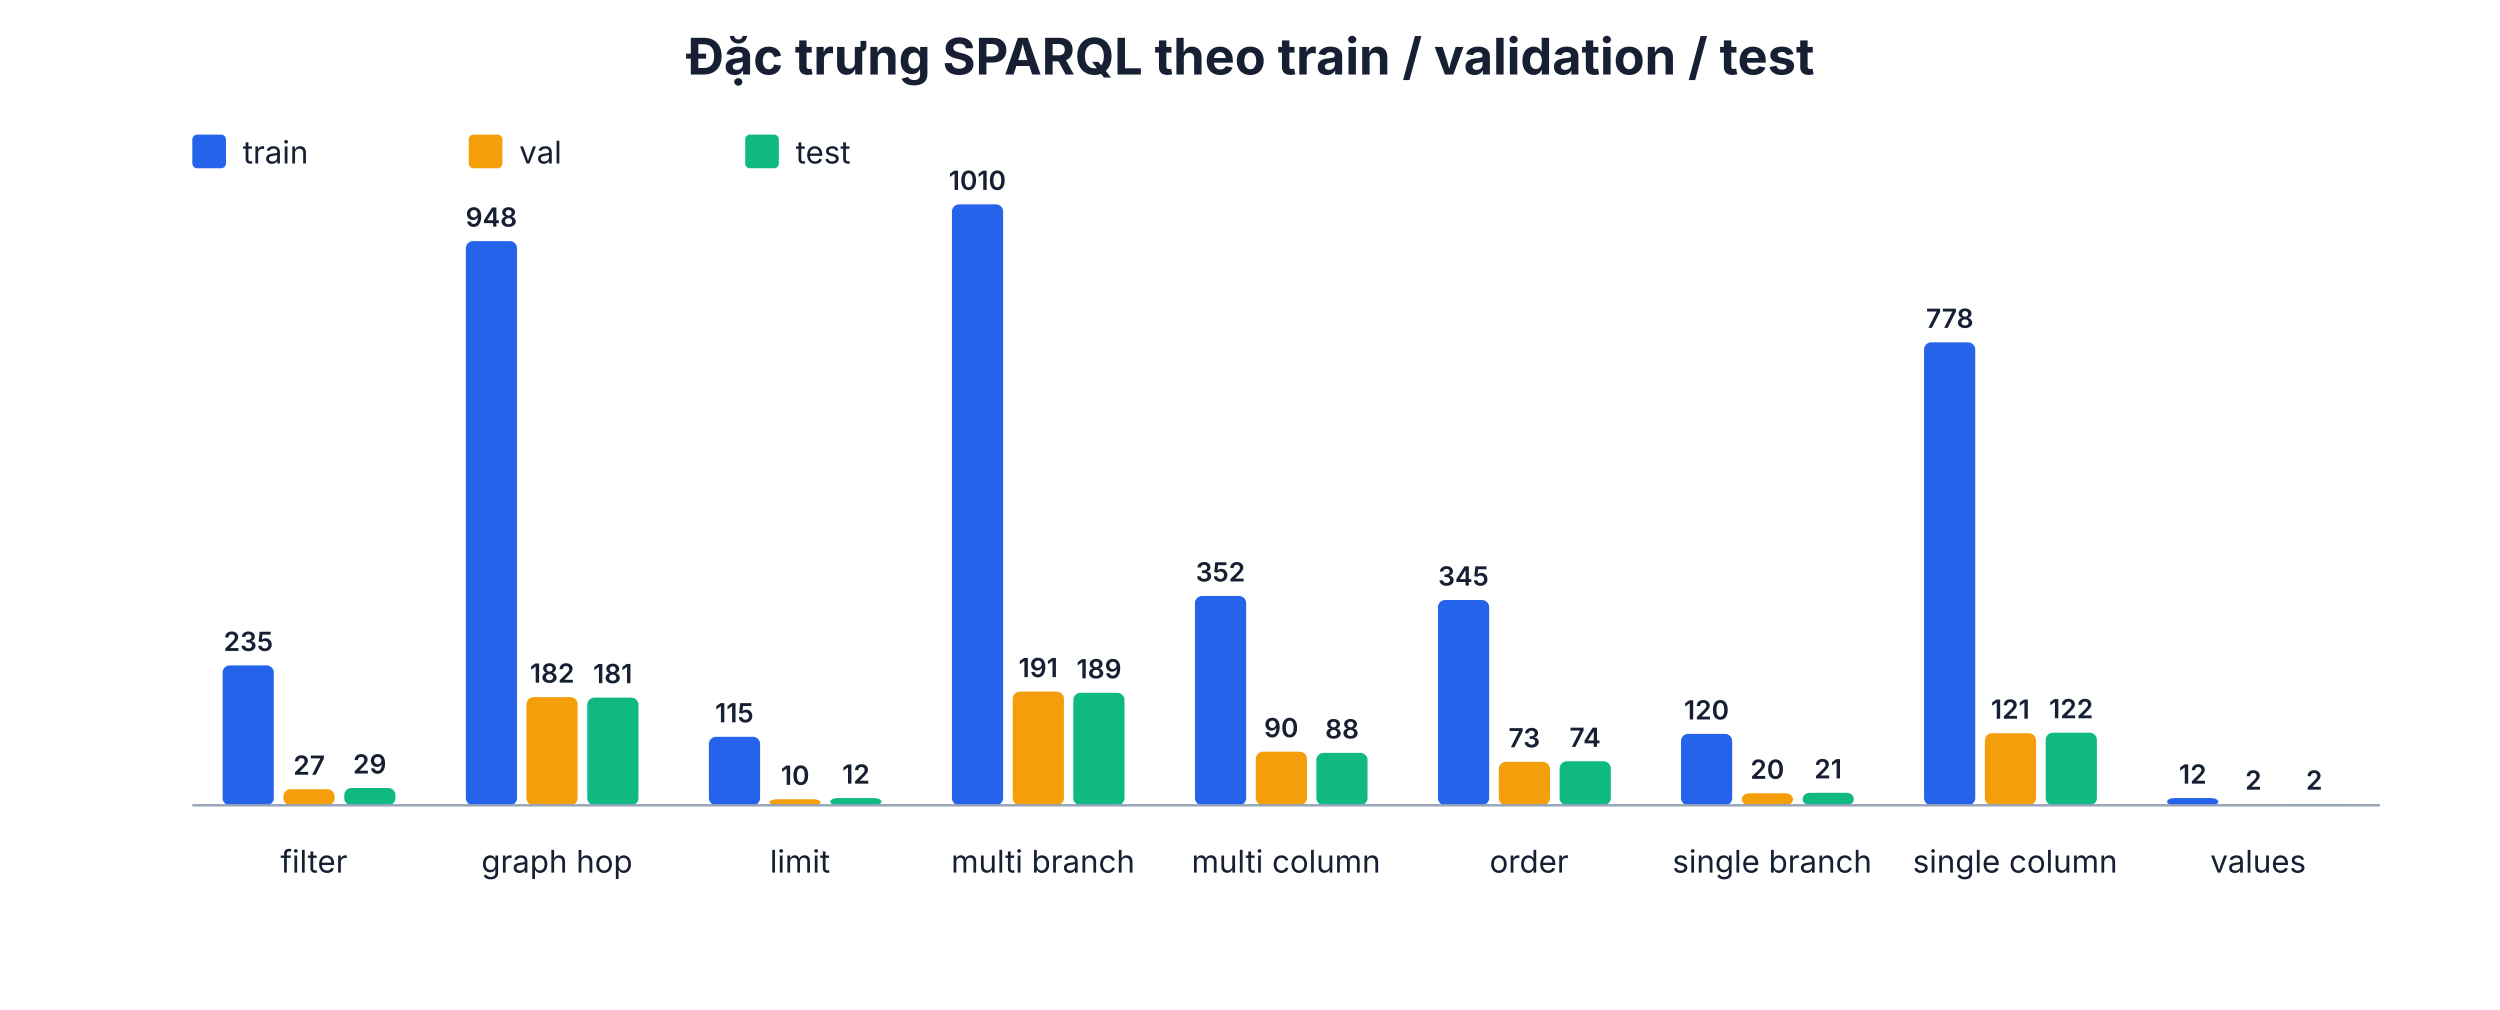
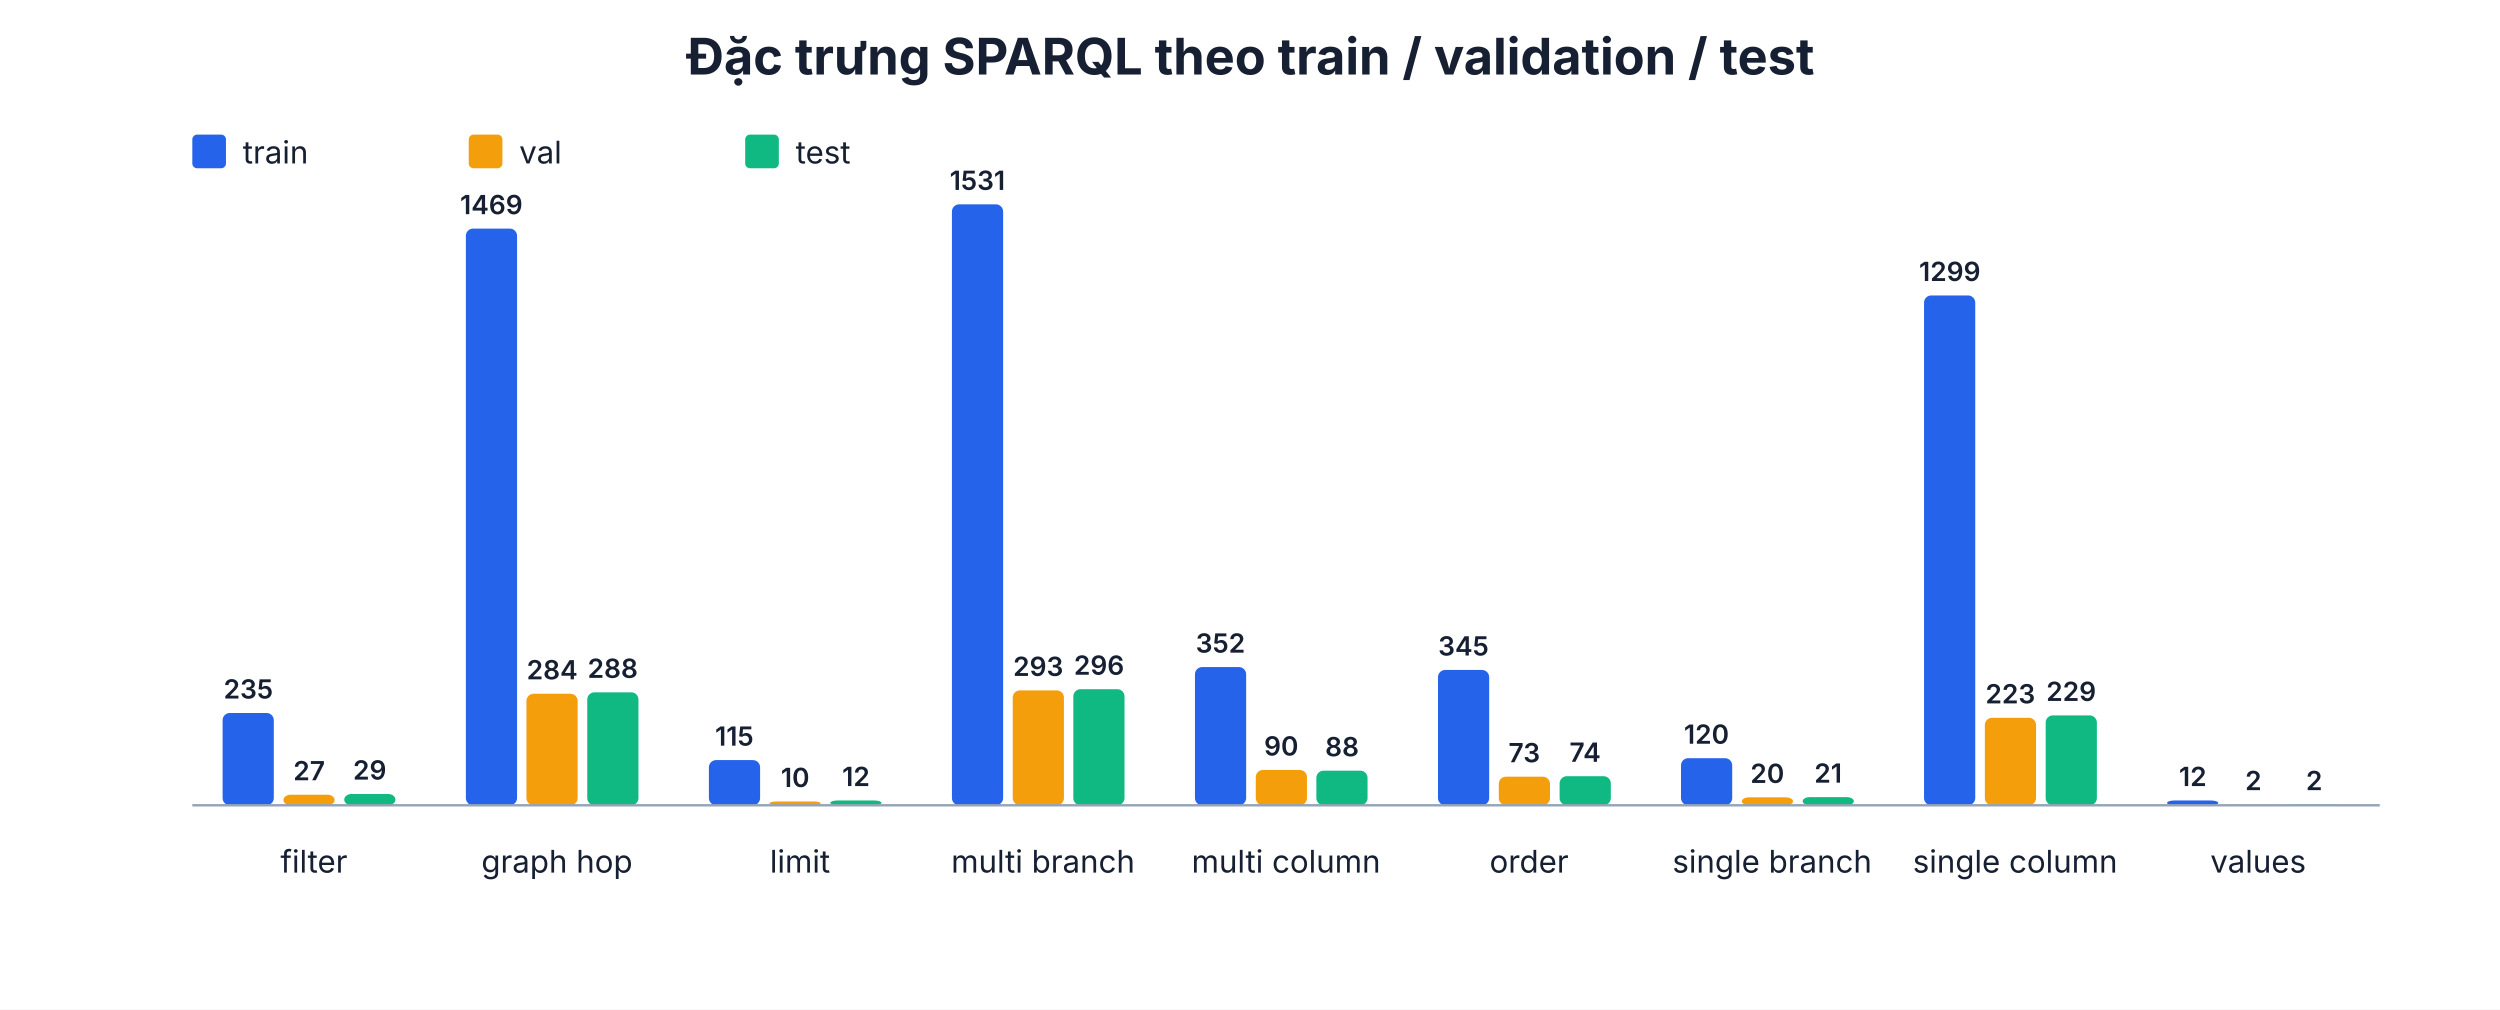
<svg xmlns="http://www.w3.org/2000/svg" width="1040" height="420" viewBox="0 0 1040 420" role="img" aria-label="Đặc trưng SPARQL theo train / validation / test">
  <style>text{font-family:Inter,system-ui,sans-serif;fill:#172033}.title{font-size:21px;font-weight:700}.label{font-size:13px}.value{font-size:14px;font-weight:700}.small{font-size:11px;font-weight:600}.axis{stroke:#94a3b8;stroke-width:1}</style>
  <rect width="1040" height="420" fill="#ffffff" />
  <text x="520.0" y="31" text-anchor="middle" class="title">Đặc trưng SPARQL theo train / validation / test</text>
-   <rect x="92.6" y="276.8" width="21.3" height="58.2" rx="3" fill="#2563eb" />
-   <text x="103.3" y="270.8" text-anchor="middle" class="small">235</text>
-   <rect x="193.8" y="100.3" width="21.3" height="234.7" rx="3" fill="#2563eb" />
-   <text x="204.4" y="94.3" text-anchor="middle" class="small">948</text>
-   <rect x="294.9" y="306.5" width="21.3" height="28.5" rx="3" fill="#2563eb" />
-   <text x="305.5" y="300.5" text-anchor="middle" class="small">115</text>
+   <rect x="92.6" y="296.6" width="21.3" height="38.4" rx="3" fill="#2563eb" />
+   <text x="103.3" y="290.6" text-anchor="middle" class="small">235</text>
+   <rect x="193.8" y="95.1" width="21.3" height="239.9" rx="3" fill="#2563eb" />
+   <text x="204.4" y="89.1" text-anchor="middle" class="small">1469</text>
+   <rect x="294.9" y="316.2" width="21.3" height="18.8" rx="3" fill="#2563eb" />
+   <text x="305.5" y="310.2" text-anchor="middle" class="small">115</text>
  <rect x="396.0" y="85.0" width="21.3" height="250.0" rx="3" fill="#2563eb" />
-   <text x="406.6" y="79.0" text-anchor="middle" class="small">1010</text>
-   <rect x="497.1" y="247.9" width="21.3" height="87.1" rx="3" fill="#2563eb" />
-   <text x="507.7" y="241.9" text-anchor="middle" class="small">352</text>
-   <rect x="598.2" y="249.6" width="21.3" height="85.4" rx="3" fill="#2563eb" />
-   <text x="608.8" y="243.6" text-anchor="middle" class="small">345</text>
-   <rect x="699.3" y="305.3" width="21.3" height="29.7" rx="3" fill="#2563eb" />
-   <text x="709.9" y="299.3" text-anchor="middle" class="small">120</text>
-   <rect x="800.4" y="142.4" width="21.3" height="192.6" rx="3" fill="#2563eb" />
-   <text x="811.1" y="136.4" text-anchor="middle" class="small">778</text>
-   <rect x="901.5" y="332.0" width="21.3" height="3.0" rx="3" fill="#2563eb" />
-   <text x="912.2" y="326.0" text-anchor="middle" class="small">12</text>
+   <text x="406.6" y="79.0" text-anchor="middle" class="small">1531</text>
+   <rect x="497.1" y="277.5" width="21.3" height="57.5" rx="3" fill="#2563eb" />
+   <text x="507.7" y="271.5" text-anchor="middle" class="small">352</text>
+   <rect x="598.2" y="278.7" width="21.3" height="56.3" rx="3" fill="#2563eb" />
+   <text x="608.8" y="272.7" text-anchor="middle" class="small">345</text>
+   <rect x="699.3" y="315.4" width="21.3" height="19.6" rx="3" fill="#2563eb" />
+   <text x="709.9" y="309.4" text-anchor="middle" class="small">120</text>
+   <rect x="800.4" y="122.9" width="21.3" height="212.1" rx="3" fill="#2563eb" />
+   <text x="811.1" y="116.9" text-anchor="middle" class="small">1299</text>
+   <rect x="901.5" y="333.0" width="21.3" height="2.0" rx="3" fill="#2563eb" />
+   <text x="912.2" y="327.0" text-anchor="middle" class="small">12</text>
  <rect x="80" y="56" width="14" height="14" rx="2" fill="#2563eb" />
  <text x="101" y="68" class="label">train</text>
-   <rect x="117.9" y="328.3" width="21.3" height="6.7" rx="3" fill="#f59e0b" />
-   <text x="128.6" y="322.3" text-anchor="middle" class="small">27</text>
-   <rect x="219.0" y="290.0" width="21.3" height="45.0" rx="3" fill="#f59e0b" />
-   <text x="229.7" y="284.0" text-anchor="middle" class="small">182</text>
-   <rect x="320.1" y="332.5" width="21.3" height="2.5" rx="3" fill="#f59e0b" />
-   <text x="330.8" y="326.5" text-anchor="middle" class="small">10</text>
-   <rect x="421.3" y="287.7" width="21.3" height="47.3" rx="3" fill="#f59e0b" />
-   <text x="431.9" y="281.7" text-anchor="middle" class="small">191</text>
-   <rect x="522.4" y="312.7" width="21.3" height="22.3" rx="3" fill="#f59e0b" />
-   <text x="533.0" y="306.7" text-anchor="middle" class="small">90</text>
-   <rect x="623.5" y="316.9" width="21.3" height="18.1" rx="3" fill="#f59e0b" />
-   <text x="634.1" y="310.9" text-anchor="middle" class="small">73</text>
-   <rect x="724.6" y="330.0" width="21.3" height="5.0" rx="3" fill="#f59e0b" />
-   <text x="735.2" y="324.0" text-anchor="middle" class="small">20</text>
-   <rect x="825.7" y="305.0" width="21.3" height="30.0" rx="3" fill="#f59e0b" />
-   <text x="836.3" y="299.0" text-anchor="middle" class="small">121</text>
-   <rect x="926.8" y="334.5" width="21.3" height="0.5" rx="3" fill="#f59e0b" />
-   <text x="937.4" y="328.5" text-anchor="middle" class="small">2</text>
+   <rect x="117.9" y="330.6" width="21.3" height="4.4" rx="3" fill="#f59e0b" />
+   <text x="128.6" y="324.6" text-anchor="middle" class="small">27</text>
+   <rect x="219.0" y="288.6" width="21.3" height="46.4" rx="3" fill="#f59e0b" />
+   <text x="229.7" y="282.6" text-anchor="middle" class="small">284</text>
+   <rect x="320.1" y="333.4" width="21.3" height="1.6" rx="3" fill="#f59e0b" />
+   <text x="330.8" y="327.4" text-anchor="middle" class="small">10</text>
+   <rect x="421.3" y="287.2" width="21.3" height="47.8" rx="3" fill="#f59e0b" />
+   <text x="431.9" y="281.2" text-anchor="middle" class="small">293</text>
+   <rect x="522.4" y="320.3" width="21.3" height="14.7" rx="3" fill="#f59e0b" />
+   <text x="533.0" y="314.3" text-anchor="middle" class="small">90</text>
+   <rect x="623.5" y="323.1" width="21.3" height="11.9" rx="3" fill="#f59e0b" />
+   <text x="634.1" y="317.1" text-anchor="middle" class="small">73</text>
+   <rect x="724.6" y="331.7" width="21.3" height="3.3" rx="3" fill="#f59e0b" />
+   <text x="735.2" y="325.7" text-anchor="middle" class="small">20</text>
+   <rect x="825.7" y="298.6" width="21.3" height="36.4" rx="3" fill="#f59e0b" />
+   <text x="836.3" y="292.6" text-anchor="middle" class="small">223</text>
+   <rect x="926.8" y="334.7" width="21.3" height="0.3" rx="3" fill="#f59e0b" />
+   <text x="937.4" y="328.7" text-anchor="middle" class="small">2</text>
  <rect x="195" y="56" width="14" height="14" rx="2" fill="#f59e0b" />
  <text x="216" y="68" class="label">val</text>
-   <rect x="143.2" y="327.8" width="21.3" height="7.2" rx="3" fill="#10b981" />
-   <text x="153.8" y="321.8" text-anchor="middle" class="small">29</text>
-   <rect x="244.3" y="290.2" width="21.3" height="44.8" rx="3" fill="#10b981" />
-   <text x="254.9" y="284.2" text-anchor="middle" class="small">181</text>
-   <rect x="345.4" y="332.0" width="21.3" height="3.0" rx="3" fill="#10b981" />
-   <text x="356.1" y="326.0" text-anchor="middle" class="small">12</text>
-   <rect x="446.5" y="288.2" width="21.3" height="46.8" rx="3" fill="#10b981" />
-   <text x="457.2" y="282.2" text-anchor="middle" class="small">189</text>
-   <rect x="547.6" y="313.2" width="21.3" height="21.8" rx="3" fill="#10b981" />
-   <text x="558.3" y="307.2" text-anchor="middle" class="small">88</text>
-   <rect x="648.8" y="316.7" width="21.3" height="18.3" rx="3" fill="#10b981" />
-   <text x="659.4" y="310.7" text-anchor="middle" class="small">74</text>
-   <rect x="749.9" y="329.8" width="21.3" height="5.2" rx="3" fill="#10b981" />
-   <text x="760.5" y="323.8" text-anchor="middle" class="small">21</text>
-   <rect x="851.0" y="304.8" width="21.3" height="30.2" rx="3" fill="#10b981" />
-   <text x="861.6" y="298.8" text-anchor="middle" class="small">122</text>
-   <rect x="952.1" y="334.5" width="21.3" height="0.5" rx="3" fill="#10b981" />
-   <text x="962.7" y="328.5" text-anchor="middle" class="small">2</text>
+   <rect x="143.2" y="330.3" width="21.3" height="4.7" rx="3" fill="#10b981" />
+   <text x="153.8" y="324.3" text-anchor="middle" class="small">29</text>
+   <rect x="244.3" y="288.0" width="21.3" height="47.0" rx="3" fill="#10b981" />
+   <text x="254.9" y="282.0" text-anchor="middle" class="small">288</text>
+   <rect x="345.4" y="333.0" width="21.3" height="2.0" rx="3" fill="#10b981" />
+   <text x="356.1" y="327.0" text-anchor="middle" class="small">12</text>
+   <rect x="446.5" y="286.7" width="21.3" height="48.3" rx="3" fill="#10b981" />
+   <text x="457.2" y="280.7" text-anchor="middle" class="small">296</text>
+   <rect x="547.6" y="320.6" width="21.3" height="14.4" rx="3" fill="#10b981" />
+   <text x="558.3" y="314.6" text-anchor="middle" class="small">88</text>
+   <rect x="648.8" y="322.9" width="21.3" height="12.1" rx="3" fill="#10b981" />
+   <text x="659.4" y="316.9" text-anchor="middle" class="small">74</text>
+   <rect x="749.9" y="331.6" width="21.3" height="3.4" rx="3" fill="#10b981" />
+   <text x="760.5" y="325.6" text-anchor="middle" class="small">21</text>
+   <rect x="851.0" y="297.6" width="21.3" height="37.4" rx="3" fill="#10b981" />
+   <text x="861.6" y="291.6" text-anchor="middle" class="small">229</text>
+   <rect x="952.1" y="334.7" width="21.3" height="0.3" rx="3" fill="#10b981" />
+   <text x="962.7" y="328.7" text-anchor="middle" class="small">2</text>
  <rect x="310" y="56" width="14" height="14" rx="2" fill="#10b981" />
  <text x="331" y="68" class="label">test</text>
  <text x="130.6" y="363" text-anchor="middle" class="label">filter</text>
  <text x="231.7" y="363" text-anchor="middle" class="label">graph hop</text>
  <text x="332.8" y="363" text-anchor="middle" class="label">limit</text>
  <text x="433.9" y="363" text-anchor="middle" class="label">multi branch</text>
  <text x="535.0" y="363" text-anchor="middle" class="label">multi column</text>
  <text x="636.1" y="363" text-anchor="middle" class="label">order</text>
  <text x="737.2" y="363" text-anchor="middle" class="label">single branch</text>
  <text x="838.3" y="363" text-anchor="middle" class="label">single column</text>
  <text x="939.4" y="363" text-anchor="middle" class="label">values</text>
  <line x1="80" y1="335" x2="990" y2="335" class="axis" />
</svg>
